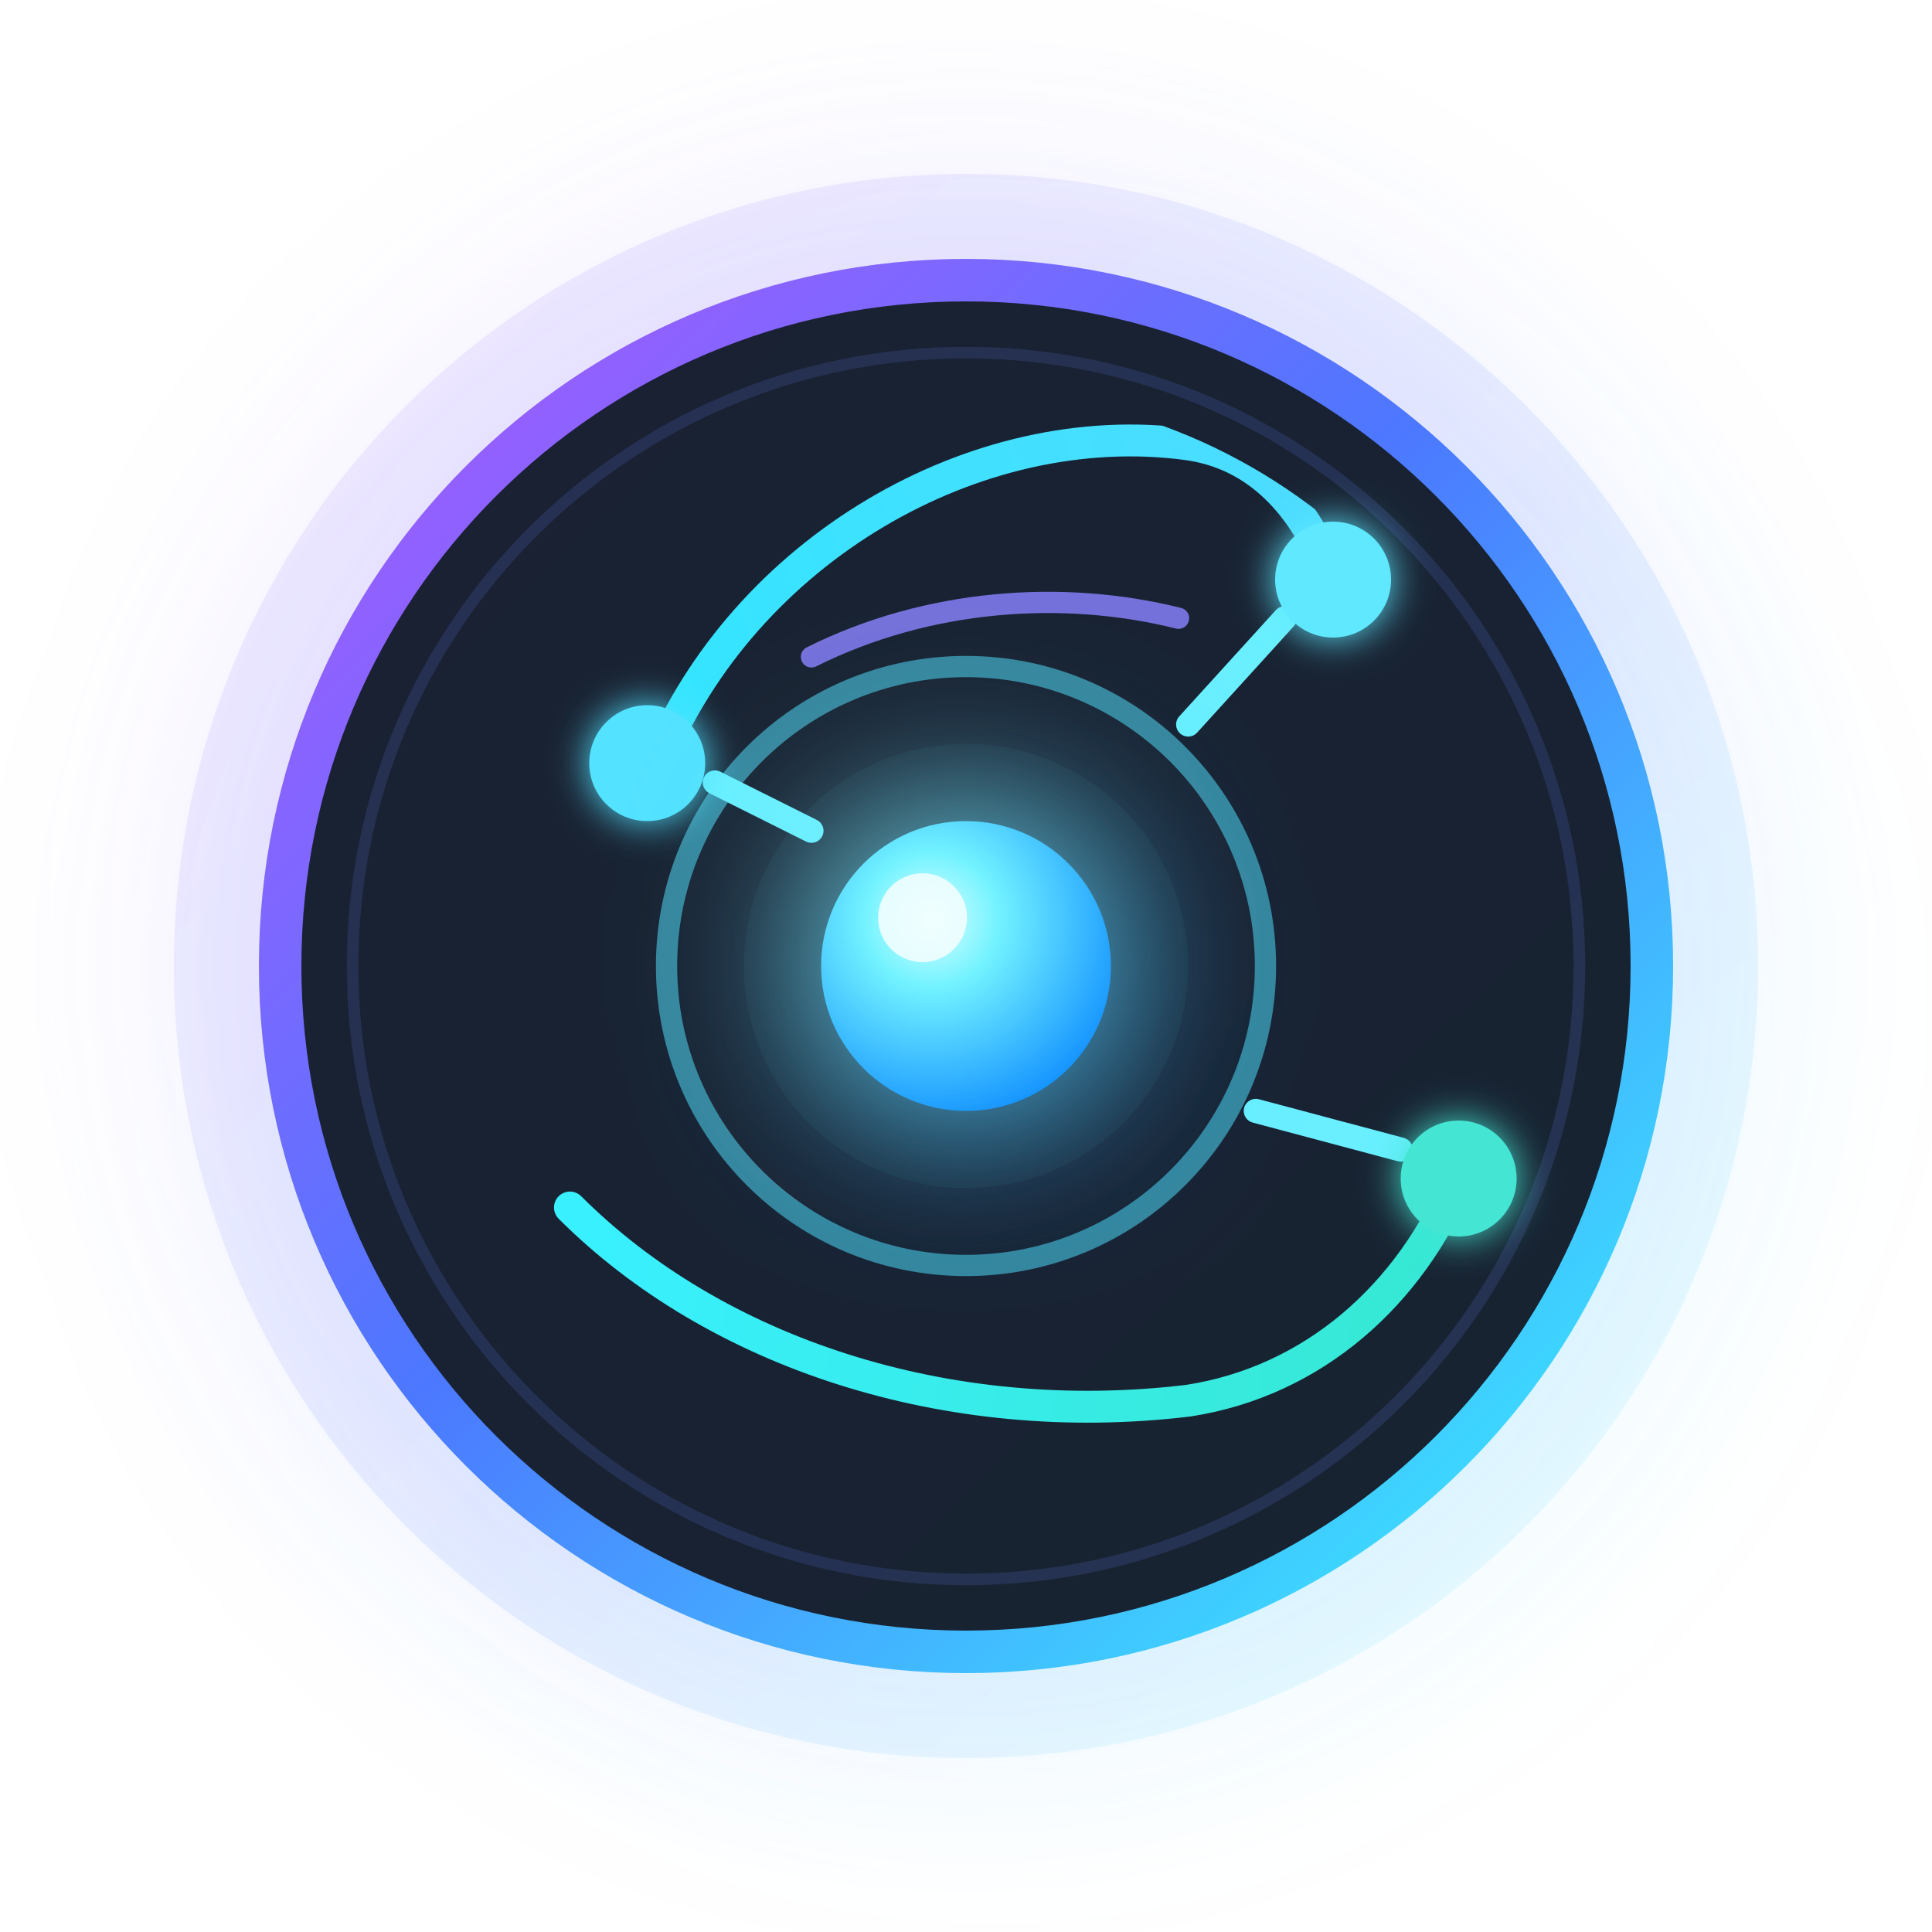
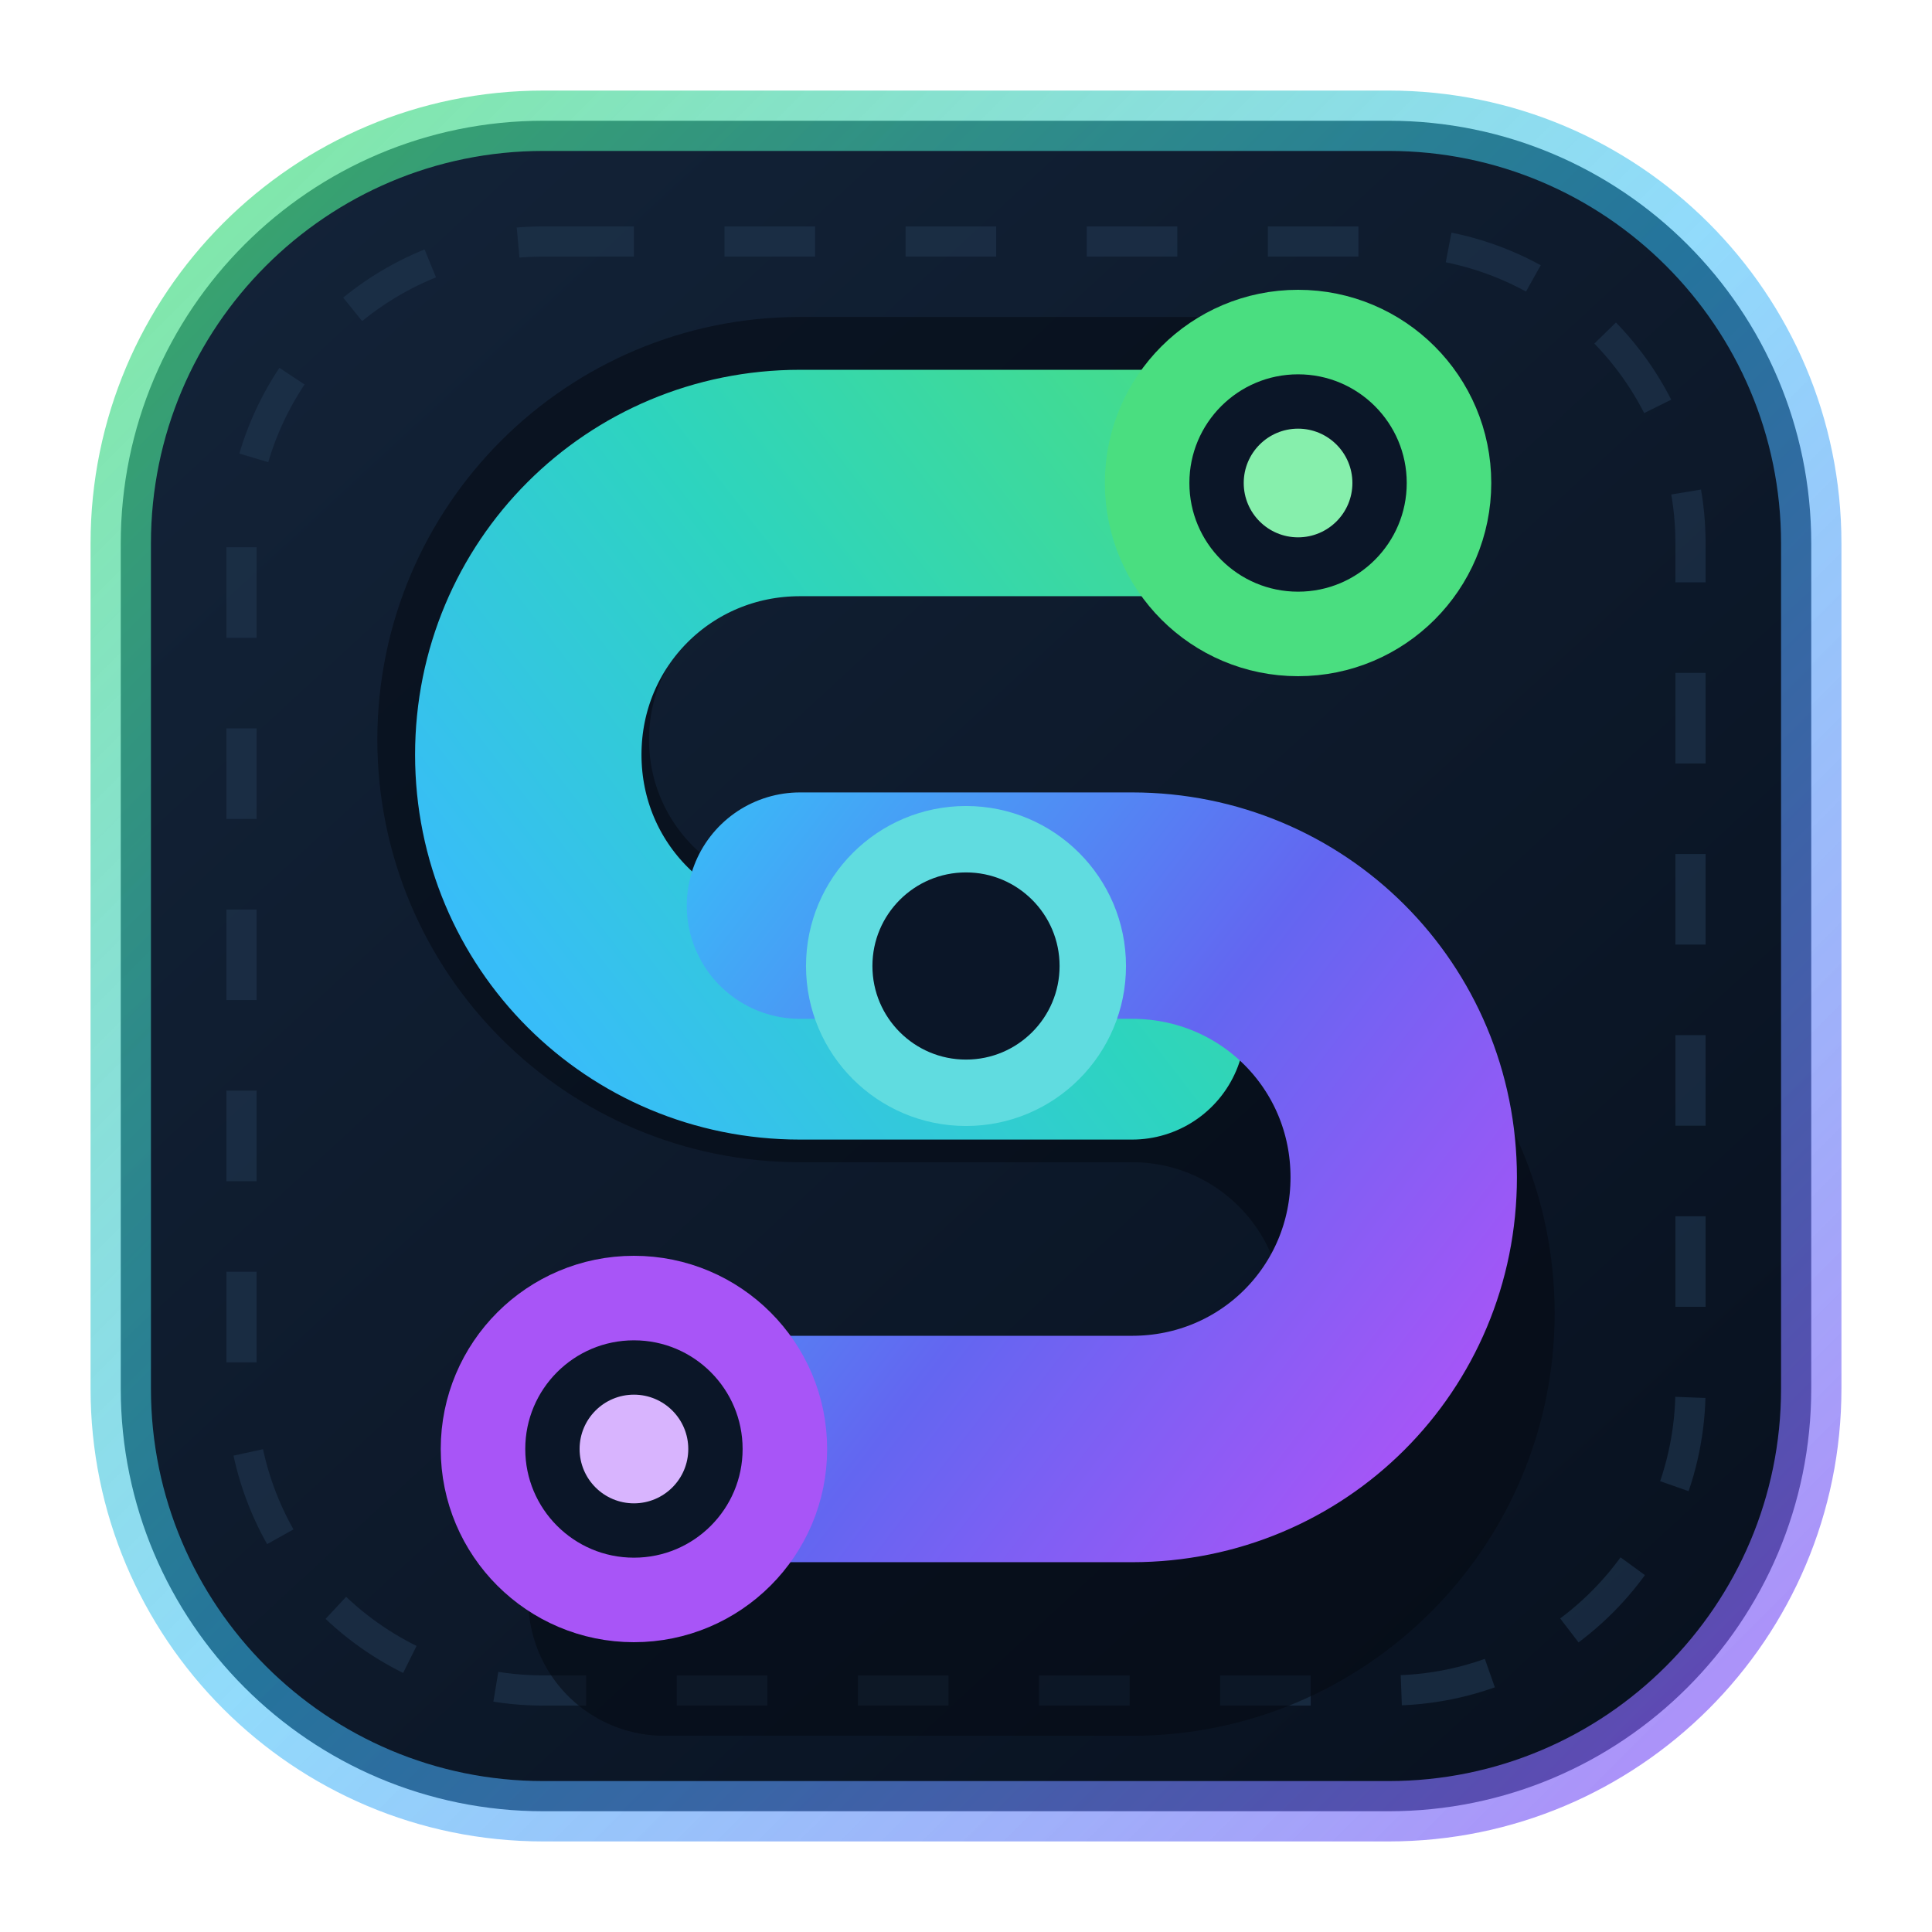
- <svg xmlns="http://www.w3.org/2000/svg" width="200" height="200" viewBox="42 40 200 200" fill="none" role="img" aria-labelledby="seedcoreTitle seedcoreDesc">
+ <svg xmlns="http://www.w3.org/2000/svg" width="200" height="200" viewBox="0 0 64 64" fill="none" role="img" aria-labelledby="seedcoreTitle seedcoreDesc">
  <defs>
-     <linearGradient id="haloGrad" x1="34" y1="34" x2="184" y2="188" gradientUnits="userSpaceOnUse">
-       <stop offset="0%" stop-color="#9750FF" />
-       <stop offset="55%" stop-color="#417BFF" />
-       <stop offset="100%" stop-color="#39F0FF" />
+     <linearGradient id="bgGrad" x1="8" y1="6" x2="56" y2="58" gradientUnits="userSpaceOnUse">
+       <stop offset="0%" stop-color="#132338" />
+       <stop offset="100%" stop-color="#08111f" />
    </linearGradient>
-     <linearGradient id="outerRingGrad" x1="42" y1="44" x2="174" y2="180" gradientUnits="userSpaceOnUse">
-       <stop offset="0%" stop-color="#AA58FF" />
-       <stop offset="46%" stop-color="#4C78FF" />
-       <stop offset="100%" stop-color="#39EEFF" />
+     <linearGradient id="borderGrad" x1="6" y1="6" x2="58" y2="58" gradientUnits="userSpaceOnUse">
+       <stop offset="0%" stop-color="#4ade80" stop-opacity="0.7" />
+       <stop offset="50%" stop-color="#38bdf8" stop-opacity="0.55" />
+       <stop offset="100%" stop-color="#8b5cf6" stop-opacity="0.7" />
    </linearGradient>
-     <linearGradient id="topArcGrad" x1="60" y1="92" x2="164" y2="60" gradientUnits="userSpaceOnUse">
-       <stop offset="0%" stop-color="#31E6FF" />
-       <stop offset="100%" stop-color="#57D8FF" />
+     <linearGradient id="upperRibbon" x1="44" y1="14" x2="18" y2="34" gradientUnits="userSpaceOnUse">
+       <stop offset="0%" stop-color="#4ade80" />
+       <stop offset="55%" stop-color="#2dd4bf" />
+       <stop offset="100%" stop-color="#38bdf8" />
    </linearGradient>
-     <linearGradient id="bottomArcGrad" x1="60" y1="140" x2="174" y2="160" gradientUnits="userSpaceOnUse">
-       <stop offset="0%" stop-color="#39F0FF" />
-       <stop offset="100%" stop-color="#35E6C7" />
+     <linearGradient id="lowerRibbon" x1="20" y1="30" x2="46" y2="50" gradientUnits="userSpaceOnUse">
+       <stop offset="0%" stop-color="#38bdf8" />
+       <stop offset="55%" stop-color="#6366f1" />
+       <stop offset="100%" stop-color="#a855f7" />
    </linearGradient>
-     <radialGradient id="coreGrad" cx="0.38" cy="0.34" r="0.72">
-       <stop offset="0%" stop-color="#DDFEFF" />
-       <stop offset="32%" stop-color="#73F3FF" />
-       <stop offset="100%" stop-color="#1391FF" />
-     </radialGradient>
-     <radialGradient id="coreAura" cx="50%" cy="50%" r="60%">
-       <stop offset="0%" stop-color="#69F5FF" stop-opacity="0.55" />
-       <stop offset="100%" stop-color="#69F5FF" stop-opacity="0" />
-     </radialGradient>
-     <clipPath id="orbitClip">
-       <circle cx="100" cy="120" r="59.5" />
-     </clipPath>
-     <filter id="softGlow" x="-80%" y="-80%" width="260%" height="260%">
-       <feGaussianBlur stdDeviation="10" result="blur" />
-       <feMerge>
-         <feMergeNode in="blur" />
-         <feMergeNode in="SourceGraphic" />
-       </feMerge>
-     </filter>
-     <filter id="pinGlow" x="-150%" y="-150%" width="400%" height="400%">
-       <feGaussianBlur stdDeviation="2" result="blur" />
-       <feMerge>
-         <feMergeNode in="blur" />
-         <feMergeNode in="SourceGraphic" />
-       </feMerge>
-     </filter>
  </defs>
-   <rect width="960" height="280" fill="transparent" />
-   <g transform="translate(42 20)">
-     <g filter="url(#softGlow)" opacity="0.72">
-       <ellipse cx="100" cy="120" rx="82" ry="82" fill="url(#haloGrad)" opacity="0.15" />
-     </g>
-     <circle cx="100" cy="120" r="72" fill="#081221" fill-opacity="0.92" />
-     <circle cx="100" cy="120" r="71" stroke="url(#outerRingGrad)" stroke-width="4.4" />
-     <circle cx="100" cy="120" r="63.5" stroke="#6B7DFF" stroke-opacity="0.16" stroke-width="1.2" />
-     <circle cx="100" cy="120" r="31" stroke="#53E3FF" stroke-opacity="0.52" stroke-width="2.2" />
-     <circle cx="100" cy="120" r="23" fill="url(#coreAura)" opacity="0.42" />
-     <g clip-path="url(#orbitClip)">
-       <path d="M68 99C77 77 101 63 123 66C130 67 135 72 138 80" stroke="url(#topArcGrad)" stroke-width="3.3" stroke-linecap="round" fill="none" />
-       <path d="M59 145C74 160 98 168 123 165C136 163 146 154 151 142" stroke="url(#bottomArcGrad)" stroke-width="3.3" stroke-linecap="round" fill="none" />
-       <path d="M84 88C96 82 110 81 122 84" stroke="#8A82FF" stroke-width="2.2" stroke-linecap="round" fill="none" opacity="0.82" />
-       <path d="M74 101L84 106" stroke="#69EFFF" stroke-width="2.5" stroke-linecap="round" />
-       <path d="M133 84L123 95" stroke="#69EFFF" stroke-width="2.5" stroke-linecap="round" />
-       <path d="M145 139L130 135" stroke="#69EFFF" stroke-width="2.5" stroke-linecap="round" />
-     </g>
-     <circle cx="67" cy="99" r="6" fill="#52E2FF" filter="url(#pinGlow)" />
-     <circle cx="138" cy="80" r="6" fill="#5EE8FF" filter="url(#pinGlow)" />
-     <circle cx="151" cy="142" r="6" fill="#44E5D3" filter="url(#pinGlow)" />
-     <circle cx="100" cy="120" r="15" fill="url(#coreGrad)" filter="url(#softGlow)" />
-     <circle cx="95.5" cy="115" r="4.6" fill="#F3FEFF" opacity="0.88" />
-   </g>
+   <rect x="4" y="4" width="56" height="56" rx="14" fill="url(#bgGrad)" stroke="url(#borderGrad)" stroke-width="2" />
+   <rect x="8" y="8" width="48" height="48" rx="10" stroke="#1e344d" stroke-width="1" stroke-dasharray="3 3" opacity="0.65" />
+   <path d="M42 18H26.5C21.25 18 17 22.25 17 27.5C17 32.75 21.25 37 26.5 37H37.5C42.75 37 47 41.25 47 46.5C47 51.75 42.75 56 37.5 56H22" transform="translate(0, -3)" stroke="#040912" stroke-width="9" stroke-linecap="round" opacity="0.55" />
+   <path d="M43 16H26.5C21.5 16 17.5 20 17.5 25C17.5 30 21.5 34 26.5 34H37.5" stroke="url(#upperRibbon)" stroke-width="7.5" stroke-linecap="round" />
+   <path d="M26.5 30H37.5C42.5 30 46.5 34 46.5 39C46.5 44 42.5 48 37.5 48H21" stroke="url(#lowerRibbon)" stroke-width="7.5" stroke-linecap="round" />
+   <circle cx="32" cy="32" r="4.2" fill="#0b1628" stroke="#60dce0" stroke-width="2.2" />
+   <circle cx="43" cy="16" r="5" fill="#0b1628" stroke="#4ade80" stroke-width="2.8" />
+   <circle cx="43" cy="16" r="1.8" fill="#86efac" />
+   <circle cx="21" cy="48" r="5" fill="#0b1628" stroke="#a855f7" stroke-width="2.8" />
+   <circle cx="21" cy="48" r="1.8" fill="#d8b4fe" />
</svg>
